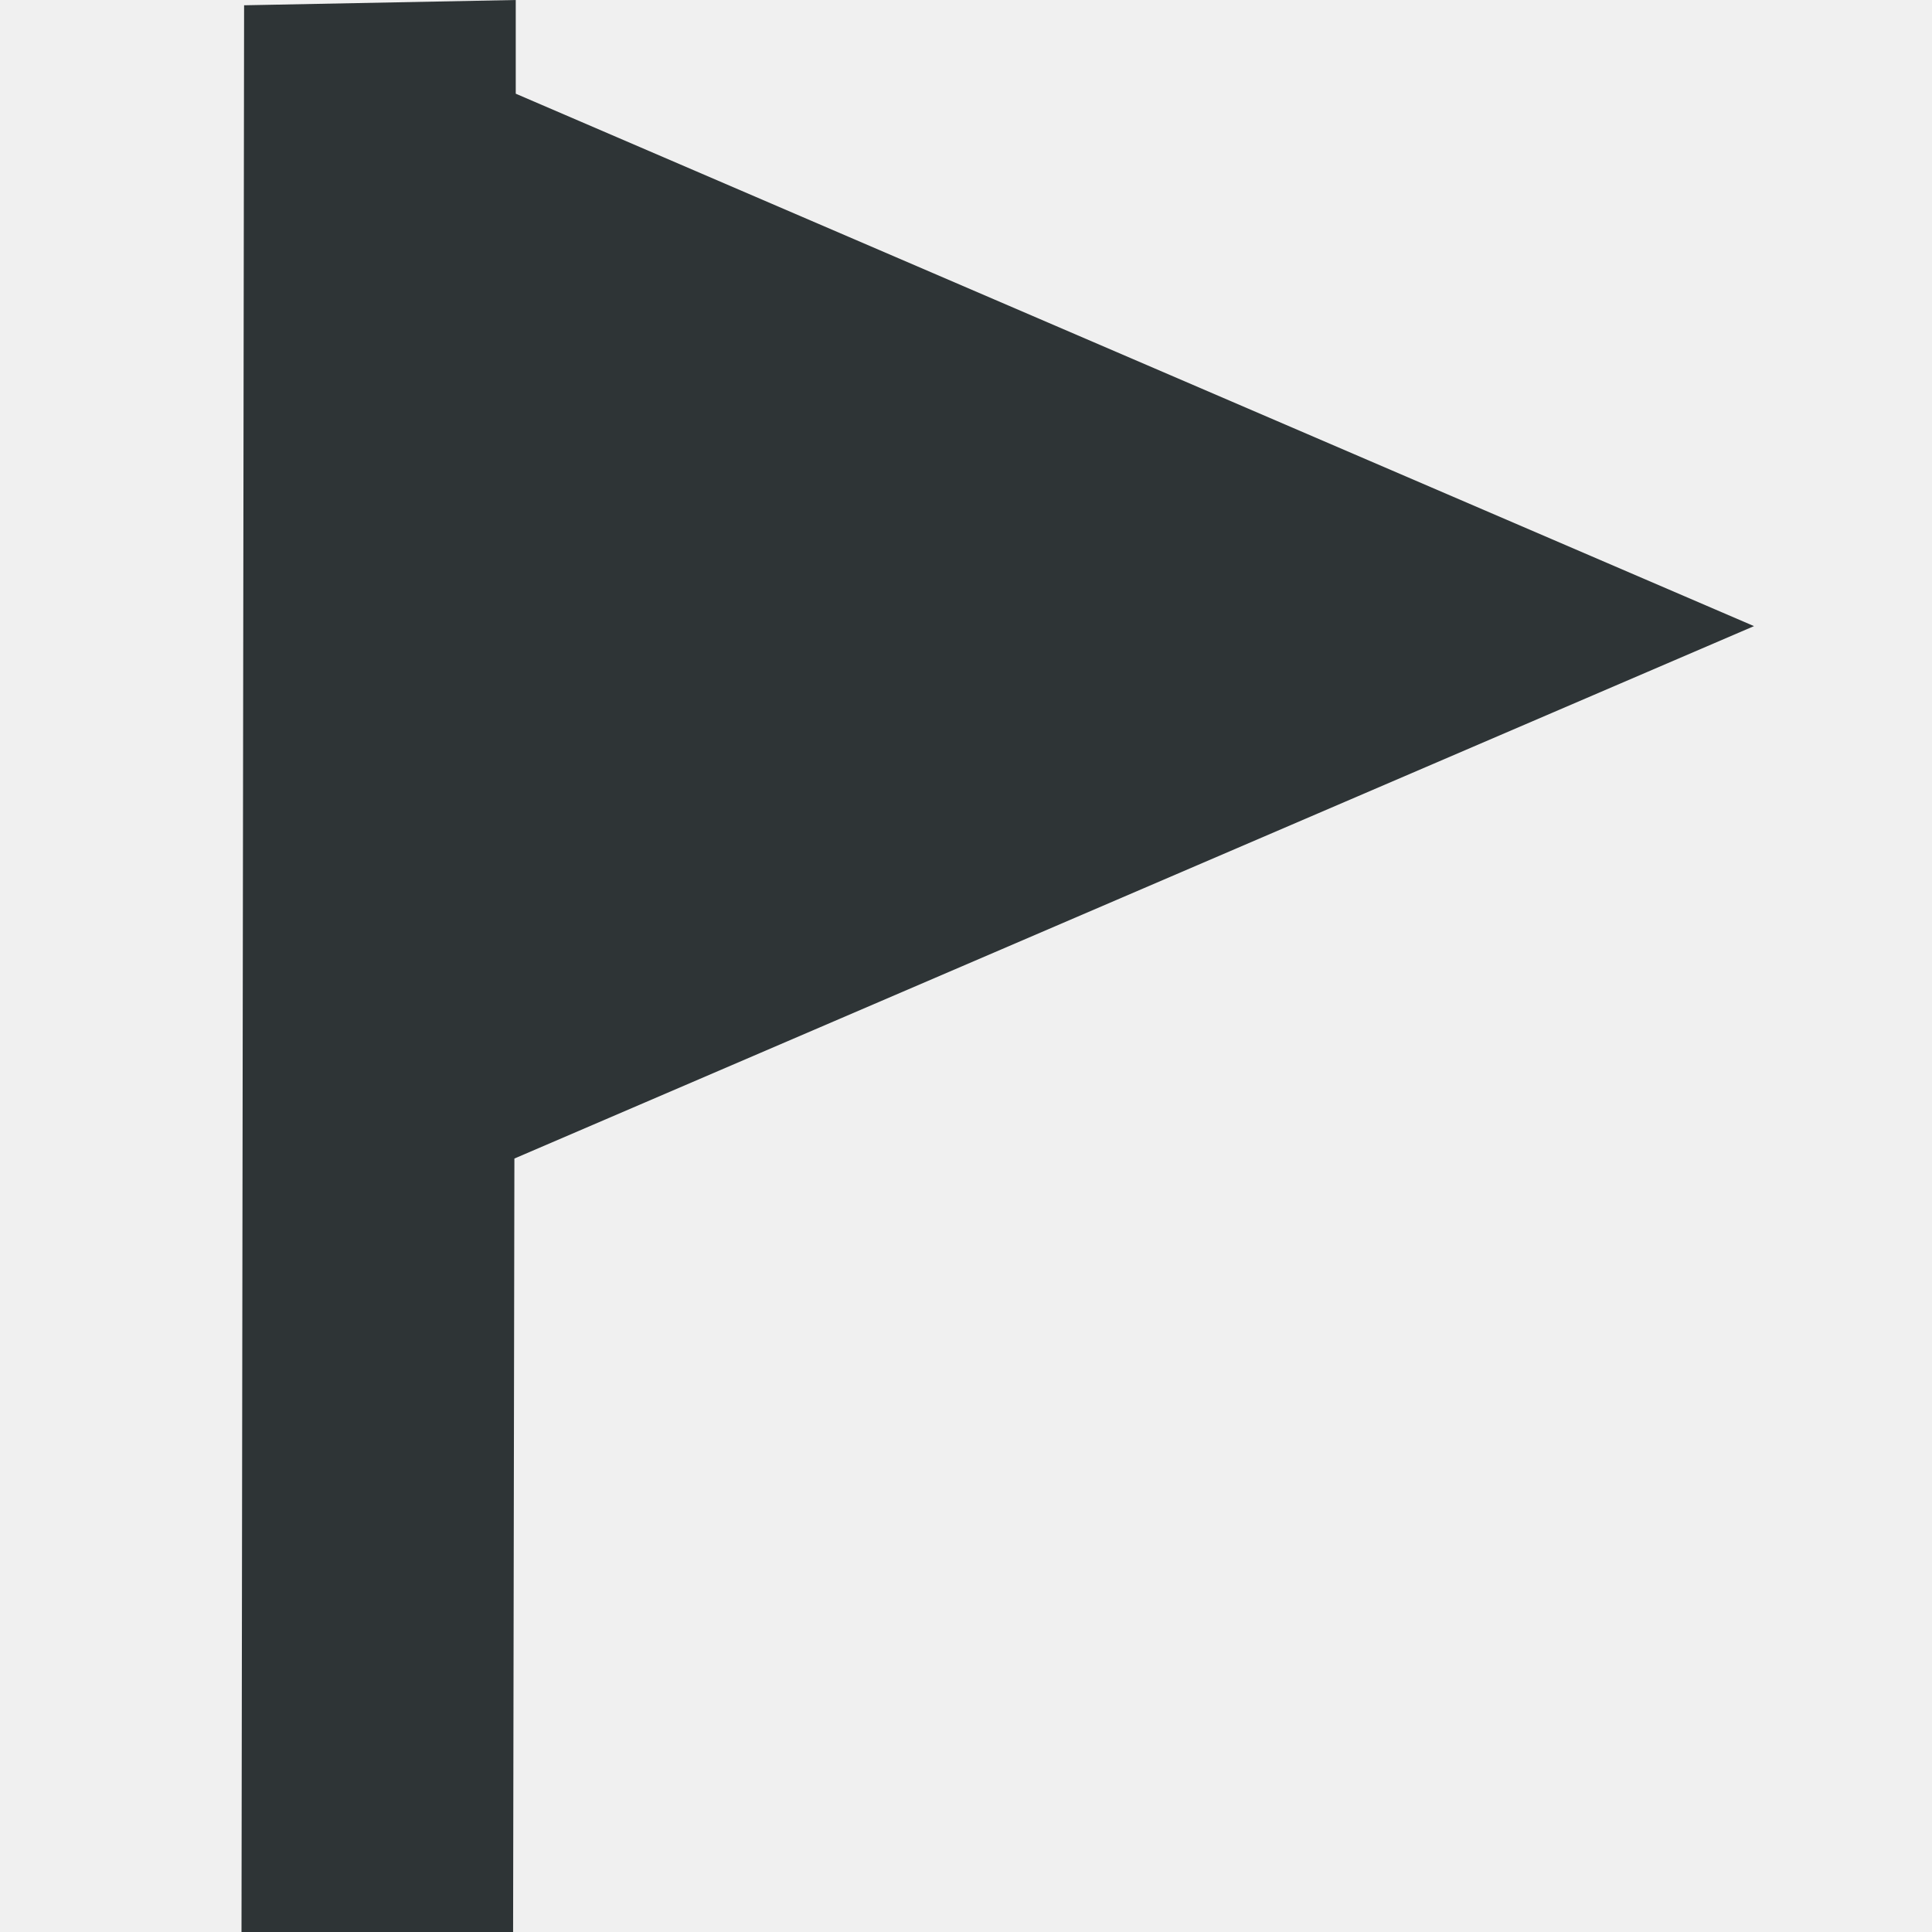
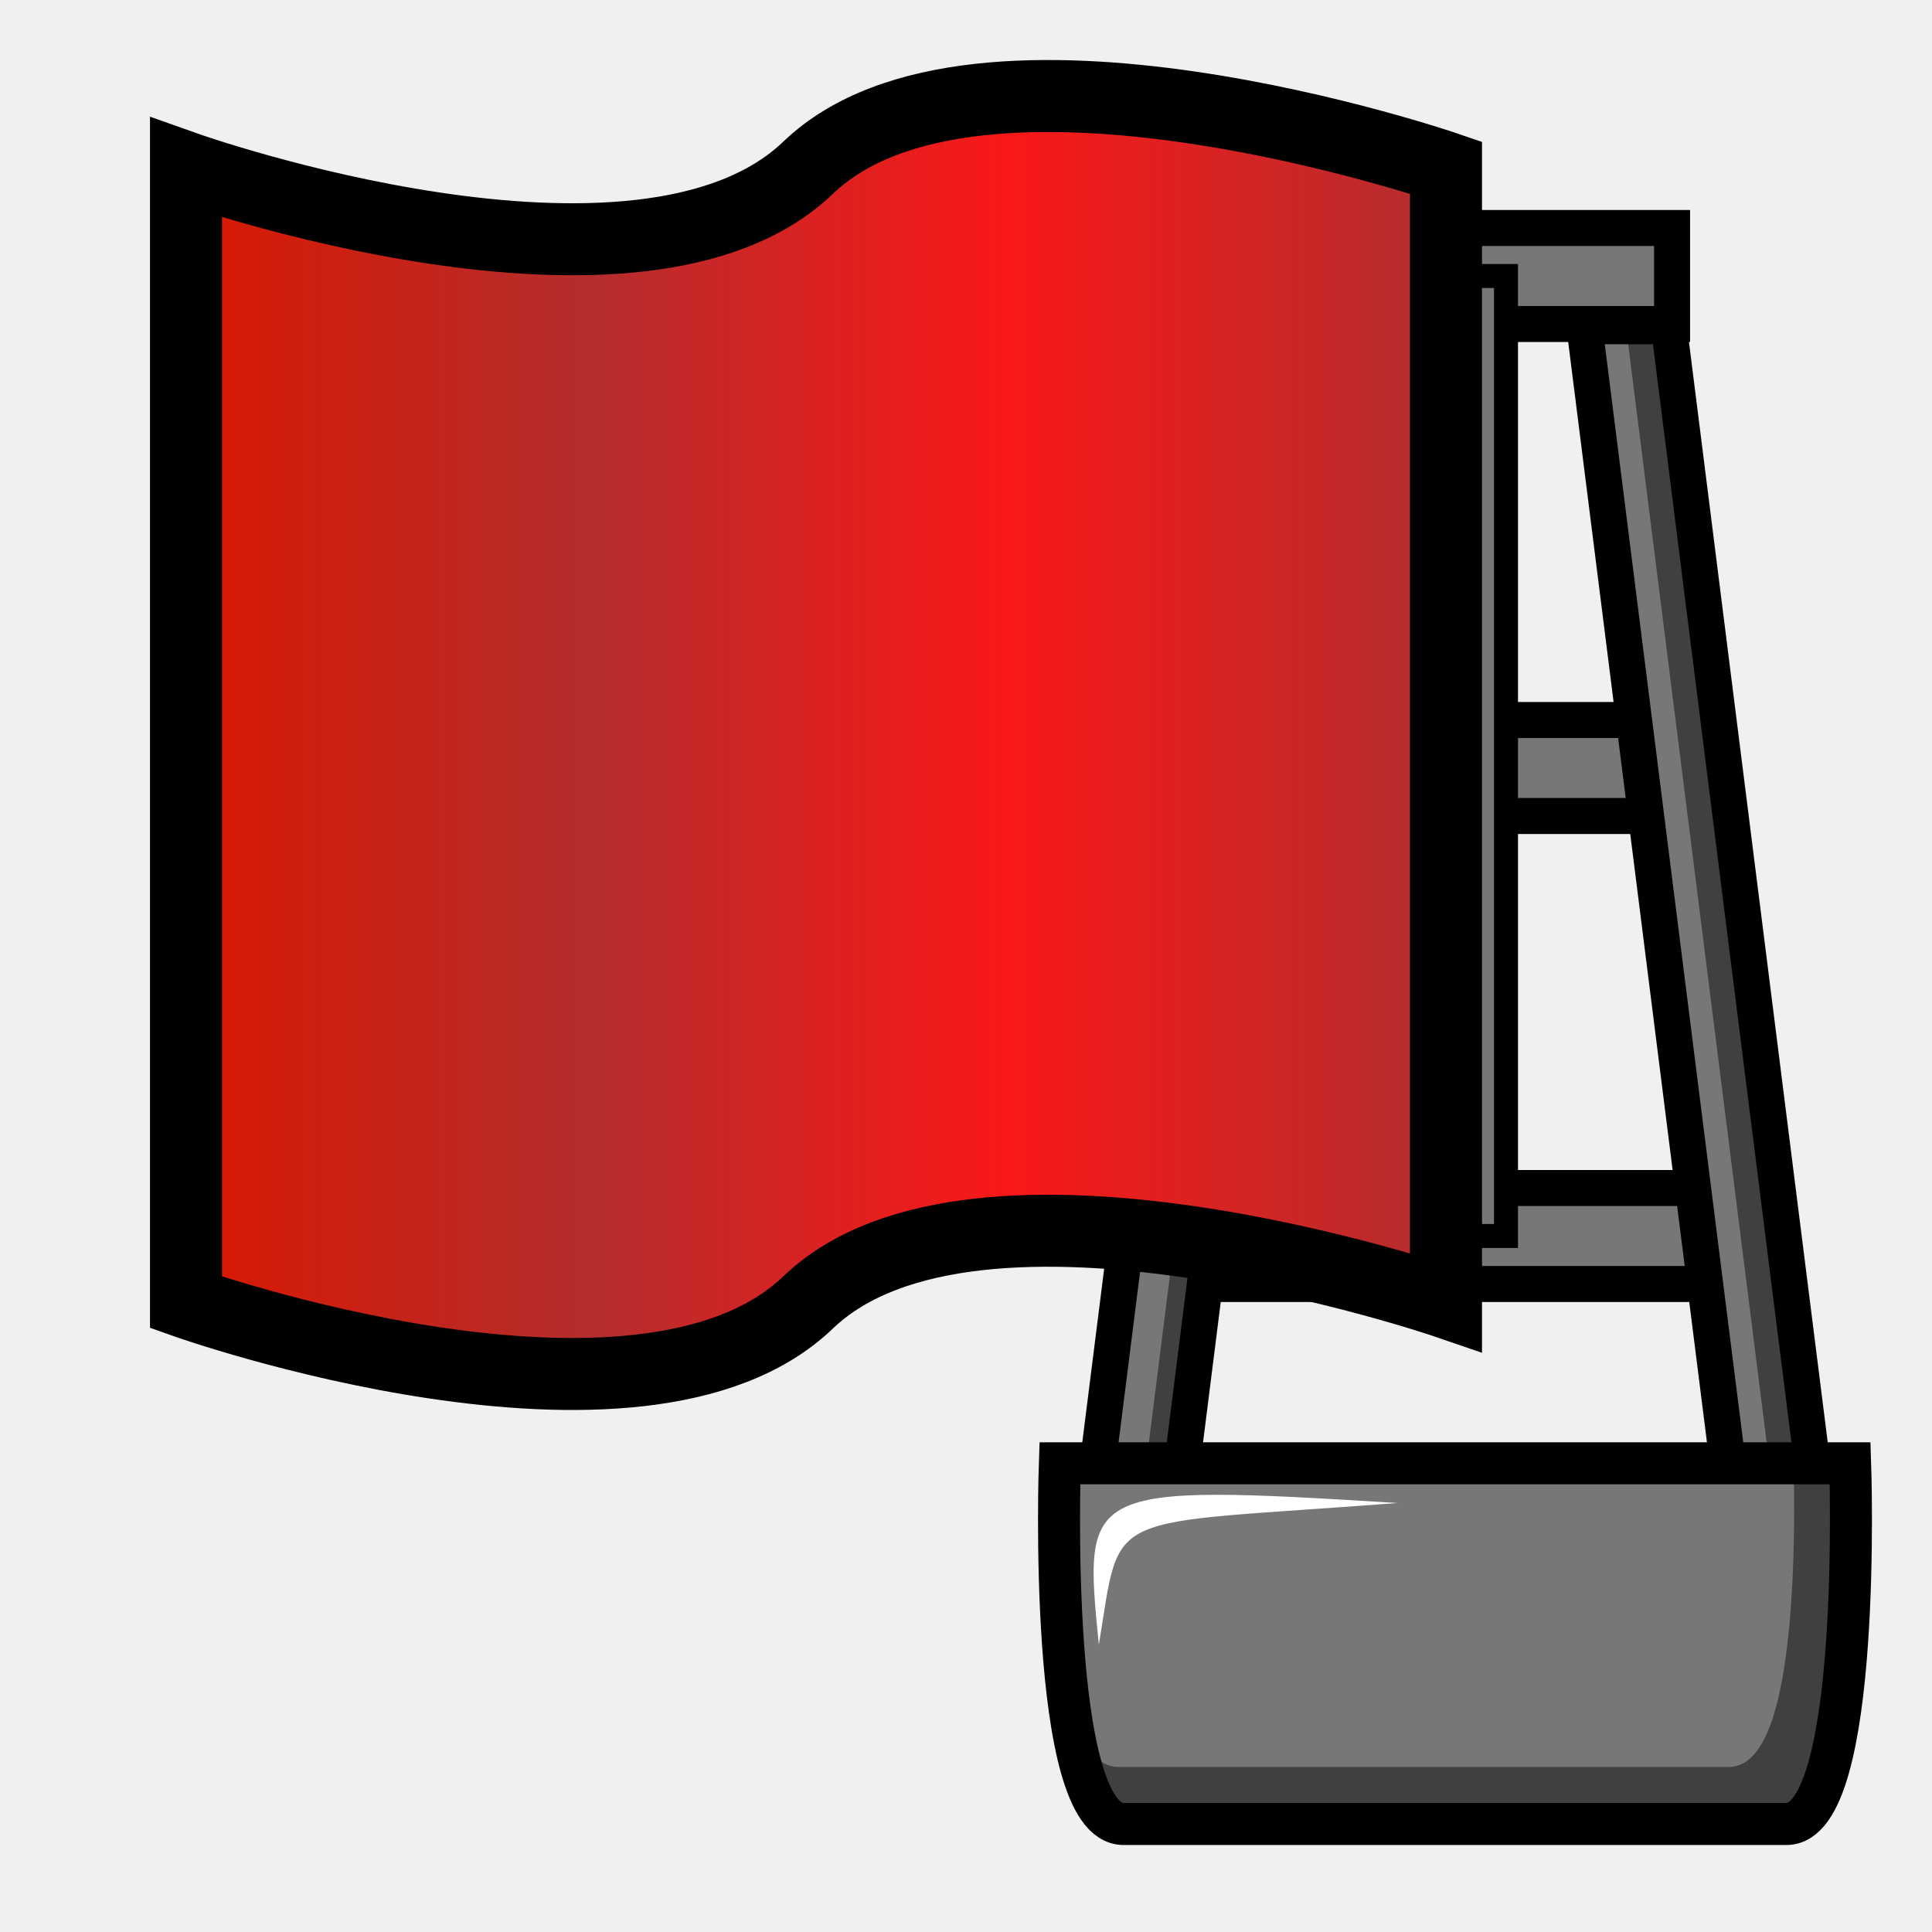
- <svg xmlns="http://www.w3.org/2000/svg" version="1.1" width="64" height="64" id="svg9373">
-   <defs id="defs9416" />
+ <svg xmlns="http://www.w3.org/2000/svg" version="1.1" width="161" height="161">
+   <rect x="102.67" y="19" fill="#777777" stroke="#000000" stroke-width="3" width="36.67" height="8" />
+   <rect x="98.67" y="60" fill="#777777" stroke="#000000" stroke-width="3" width="42.31" height="8" />
+   <rect x="94.67" y="99" fill="#777777" stroke="#000000" stroke-width="3" width="50.9" height="8" />
+   <polygon fill="#404040" points="151.64,126.87 144.6,126.87 132.03,27.19 139.07,27.19" />
+   <polygon fill="#777777" points="148.1,127.17 144.6,126.87 132.03,27.19 135.53,27.48" />
+   <polygon fill="none" stroke="#000000" stroke-width="3" points="151.64,126.87 144.6,126.87 132.03,27.19 139.07,27.19" />
+   <polygon fill="#404040" points="90.86,126.87 97.9,126.87 110.47,27.19 103.43,27.19" />
+   <polygon fill="#777777" points="90.86,126.87 94.9,126.87 107.47,27.19 103.43,27.19" />
+   <polygon fill="none" stroke="#000000" stroke-width="3" points="90.86,126.87 97.9,126.87 110.47,27.19 103.43,27.19" />
+   <path fill="#404040" stroke="#404040" d="M154.18,121.94h-5.24c0,0,0.98,24.81-4.89,24.81c-5.87,0-44.99,0-50.86,0c-4.33,0-4.93-13.47-4.95-20.56c-0.02,8.28,0.51,25.81,5.38,25.81c6.38,0,48.87,0,55.24,0C155.25,152,154.18,121.94,154.18,121.94z" />
+   <path fill="#777777" stroke="#777777" d="M93.2,146.75c5.87,0,44.99,0,50.86,0c5.87,0,4.89-24.81,4.89-24.81H88.32h-0.01c0,0-0.07,1.72-0.06,4.25C88.27,133.27,88.88,146.75,93.2,146.75z" />
+   <path fill="none" stroke="#000000" stroke-width="3.5" d="M93.63,152c6.38,0,48.87,0,55.24,0c6.37,0,5.31-30.06,5.31-30.06H88.32C88.32,121.94,87.25,152,93.63,152z" />
+   <rect x="118.5" y="23" fill="#777777" stroke="#000000" stroke-width="2" width="7" height="80" />
+   <path fill="#FFFFFF" d="M91.57,137.06c-1.31-13.13-1.31-13.43,24.89-11.81C91.57,127.16,93.48,125.55,91.57,137.06z" />
  <linearGradient id="paint" gradientUnits="userSpaceOnUse" x1="14.5" y1="99" x2="119.5" y2="99">
-     <stop offset="0" style="stop-color:#DA1800" id="stop9404" />
-     <stop offset="0.33" style="stop-color:#B42D2D" id="stop9406" />
-     <stop offset="0.66" style="stop-color:#FA1818" id="stop9408" />
-     <stop offset="1" style="stop-color:#B42D2D" id="stop9410" />
+     <stop offset="0" style="stop-color:#DA1800" />
+     <stop offset="0.33" style="stop-color:#B42D2D" />
+     <stop offset="0.66" style="stop-color:#FA1818" />
+     <stop offset="1" style="stop-color:#B42D2D" />
  </linearGradient>
-   <path style="fill:#2e3436;fill-opacity:1;stroke-width:1;stroke-miterlimit:4" d="M 8.086,0.175 17.085,0 l 0,3.104 L 58.104,20.741 17.04,38.378 16.997,64 8,64 z" id="path9621" />
+   <path fill="url(#paint)" stroke="#000000" stroke-width="6" d="M67.35,13.97c-13.99,13.43-51.85,0-51.85,0V60.6v47.93c0,0,37.86,13.43,51.85,0c14-13.43,53.15,0,53.15,0V60.6V13.97C120.5,13.97,81.35,0.54,67.35,13.97z" />
</svg>
